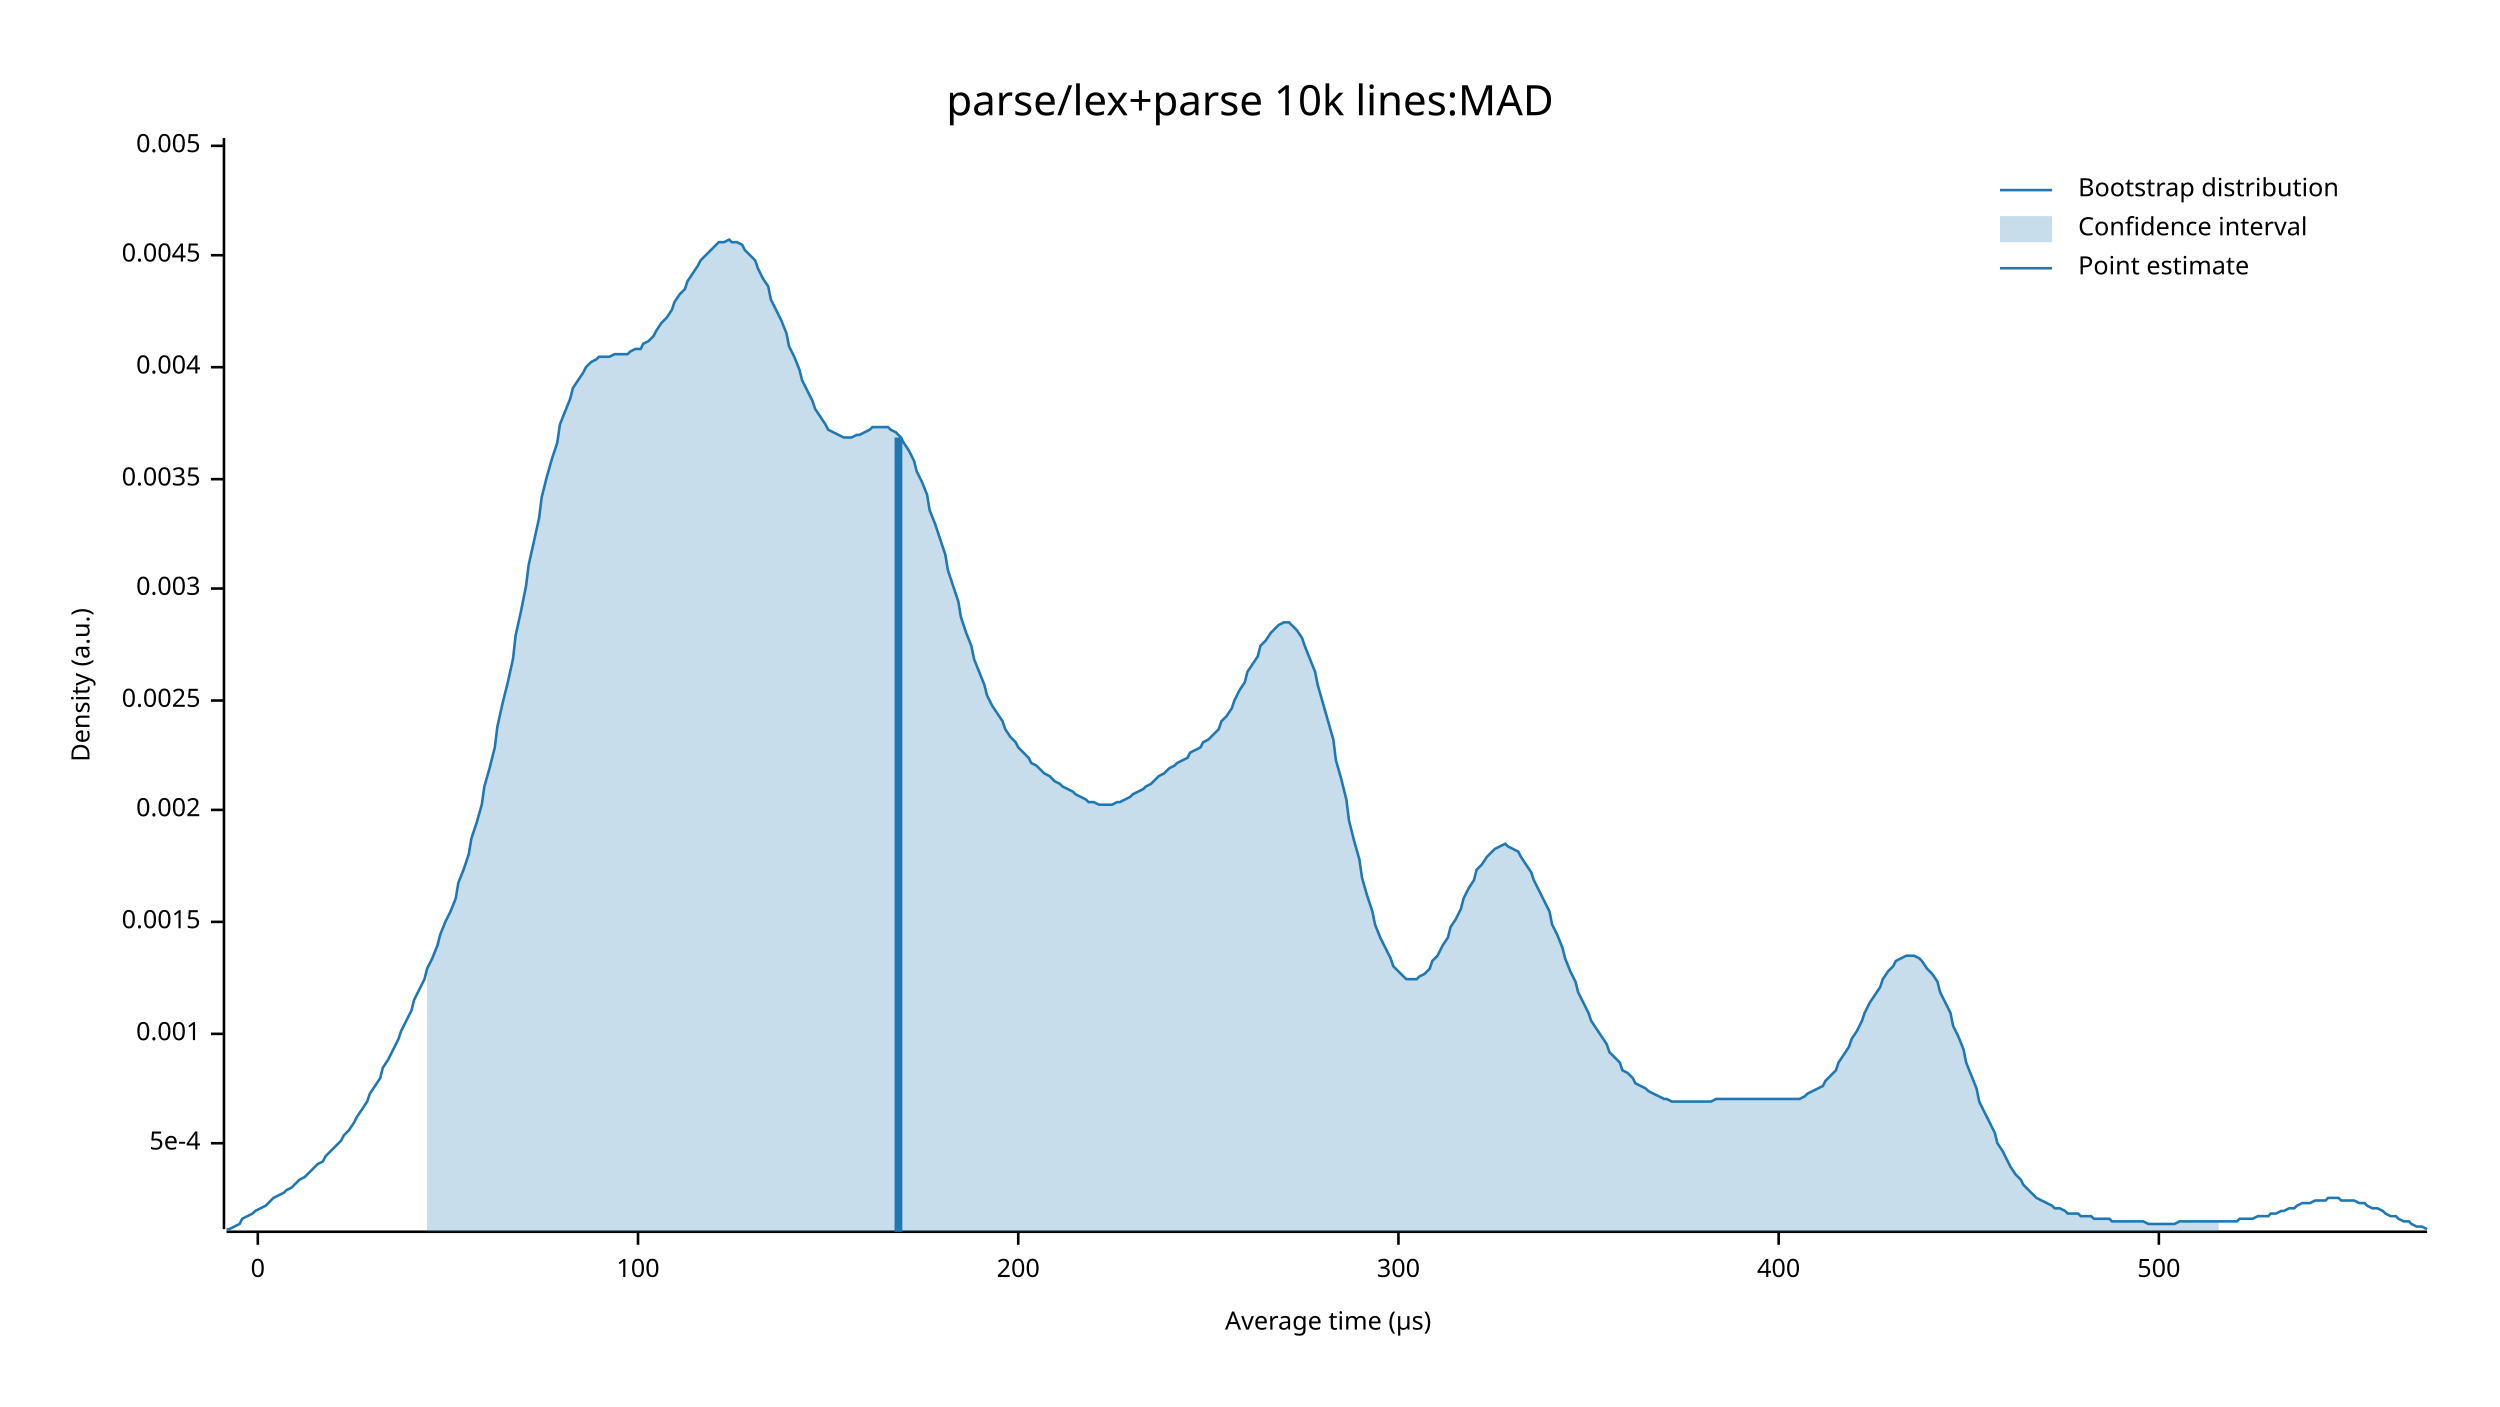
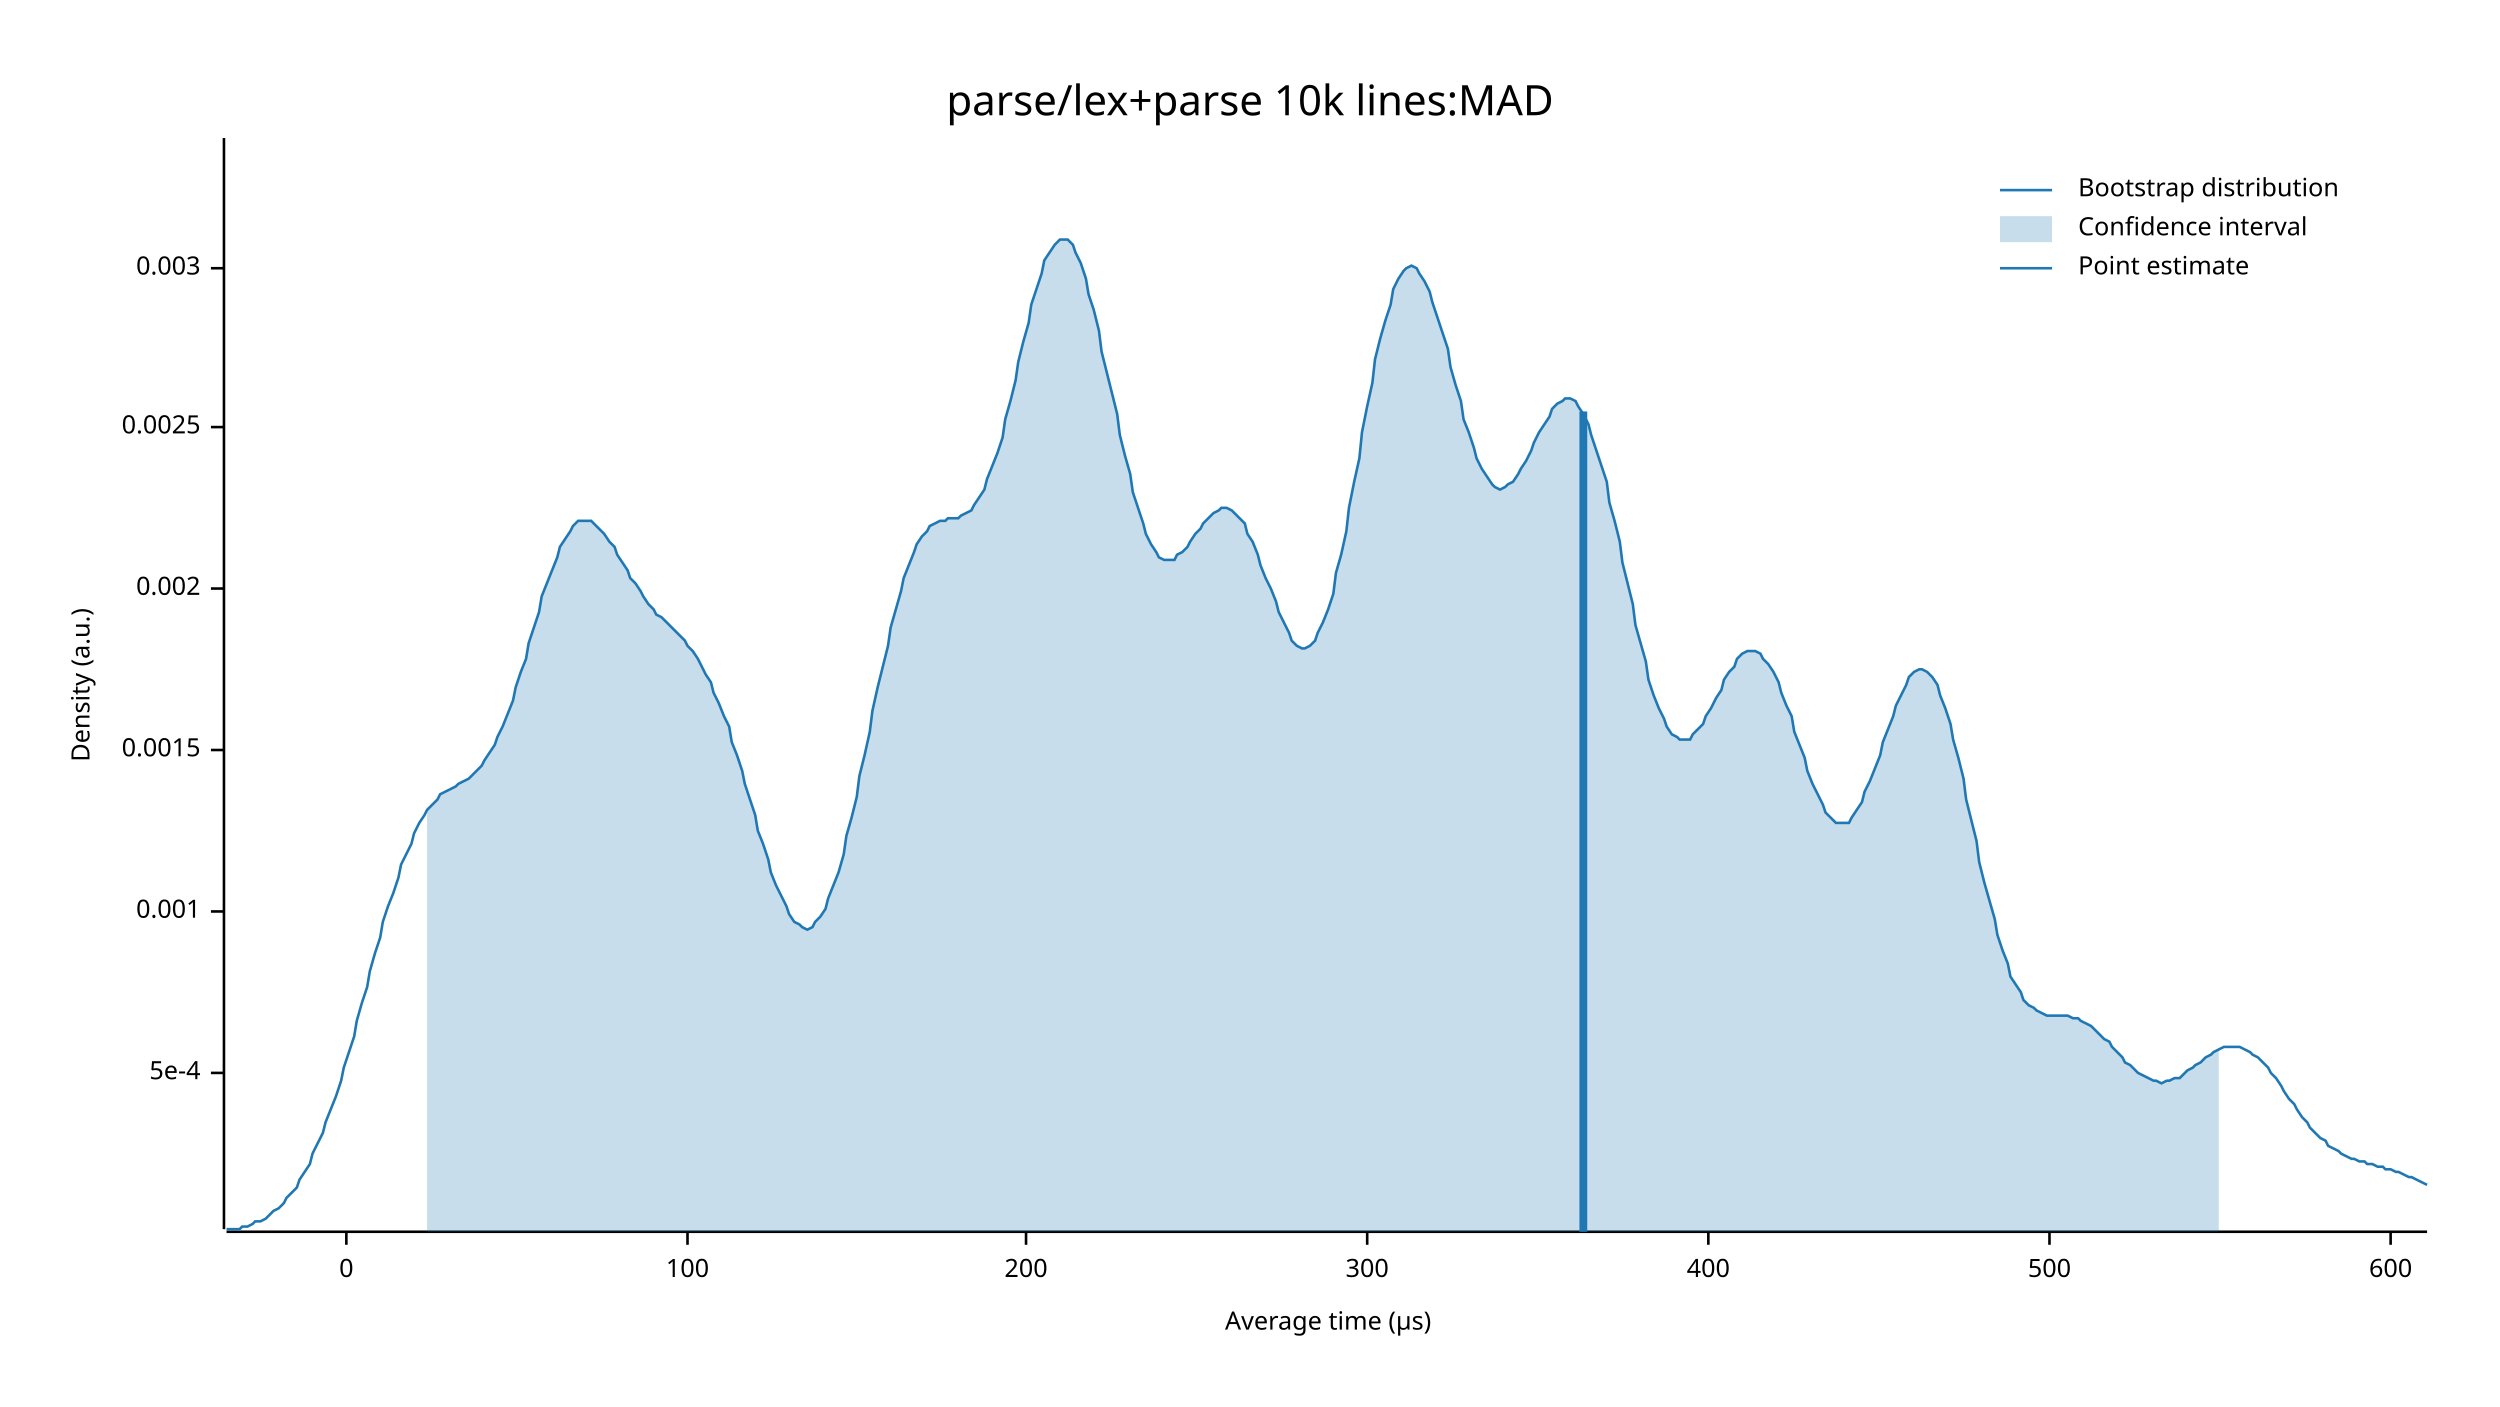
<svg xmlns="http://www.w3.org/2000/svg" width="960" height="540" viewBox="0 0 960 540">
  <text x="480" y="32" dy="0.76em" text-anchor="middle" font-family="sans-serif" font-size="16.129" opacity="1" fill="#000000">
parse/lex+parse 10k lines:MAD
</text>
  <text x="27" y="263" dy="0.76em" text-anchor="middle" font-family="sans-serif" font-size="9.677" opacity="1" fill="#000000" transform="rotate(270, 27, 263)">
Density (a.u.)
</text>
  <text x="510" y="513" dy="-0.5ex" text-anchor="middle" font-family="sans-serif" font-size="9.677" opacity="1" fill="#000000">
Average time (µs)
</text>
  <polyline fill="none" opacity="1" stroke="#000000" stroke-width="1" points="86,53 86,472 " />
-   <text x="77" y="439" dy="0.5ex" text-anchor="end" font-family="sans-serif" font-size="9.677" opacity="1" fill="#000000">
+   <text x="77" y="412" dy="0.5ex" text-anchor="end" font-family="sans-serif" font-size="9.677" opacity="1" fill="#000000">
5e-4
</text>
-   <polyline fill="none" opacity="1" stroke="#000000" stroke-width="1" points="81,439 86,439 " />
-   <text x="77" y="397" dy="0.5ex" text-anchor="end" font-family="sans-serif" font-size="9.677" opacity="1" fill="#000000">
+   <polyline fill="none" opacity="1" stroke="#000000" stroke-width="1" points="81,412 86,412 " />
+   <text x="77" y="350" dy="0.5ex" text-anchor="end" font-family="sans-serif" font-size="9.677" opacity="1" fill="#000000">
0.001
</text>
-   <polyline fill="none" opacity="1" stroke="#000000" stroke-width="1" points="81,397 86,397 " />
-   <text x="77" y="354" dy="0.5ex" text-anchor="end" font-family="sans-serif" font-size="9.677" opacity="1" fill="#000000">
+   <polyline fill="none" opacity="1" stroke="#000000" stroke-width="1" points="81,350 86,350 " />
+   <text x="77" y="288" dy="0.5ex" text-anchor="end" font-family="sans-serif" font-size="9.677" opacity="1" fill="#000000">
0.0015
</text>
-   <polyline fill="none" opacity="1" stroke="#000000" stroke-width="1" points="81,354 86,354 " />
-   <text x="77" y="311" dy="0.5ex" text-anchor="end" font-family="sans-serif" font-size="9.677" opacity="1" fill="#000000">
+   <polyline fill="none" opacity="1" stroke="#000000" stroke-width="1" points="81,288 86,288 " />
+   <text x="77" y="226" dy="0.5ex" text-anchor="end" font-family="sans-serif" font-size="9.677" opacity="1" fill="#000000">
0.002
</text>
-   <polyline fill="none" opacity="1" stroke="#000000" stroke-width="1" points="81,311 86,311 " />
-   <text x="77" y="269" dy="0.5ex" text-anchor="end" font-family="sans-serif" font-size="9.677" opacity="1" fill="#000000">
+   <polyline fill="none" opacity="1" stroke="#000000" stroke-width="1" points="81,226 86,226 " />
+   <text x="77" y="164" dy="0.5ex" text-anchor="end" font-family="sans-serif" font-size="9.677" opacity="1" fill="#000000">
0.0025
</text>
-   <polyline fill="none" opacity="1" stroke="#000000" stroke-width="1" points="81,269 86,269 " />
-   <text x="77" y="226" dy="0.5ex" text-anchor="end" font-family="sans-serif" font-size="9.677" opacity="1" fill="#000000">
+   <polyline fill="none" opacity="1" stroke="#000000" stroke-width="1" points="81,164 86,164 " />
+   <text x="77" y="103" dy="0.5ex" text-anchor="end" font-family="sans-serif" font-size="9.677" opacity="1" fill="#000000">
0.003
</text>
-   <polyline fill="none" opacity="1" stroke="#000000" stroke-width="1" points="81,226 86,226 " />
-   <text x="77" y="184" dy="0.5ex" text-anchor="end" font-family="sans-serif" font-size="9.677" opacity="1" fill="#000000">
- 0.0035
- </text>
-   <polyline fill="none" opacity="1" stroke="#000000" stroke-width="1" points="81,184 86,184 " />
-   <text x="77" y="141" dy="0.5ex" text-anchor="end" font-family="sans-serif" font-size="9.677" opacity="1" fill="#000000">
- 0.004
- </text>
-   <polyline fill="none" opacity="1" stroke="#000000" stroke-width="1" points="81,141 86,141 " />
-   <text x="77" y="98" dy="0.5ex" text-anchor="end" font-family="sans-serif" font-size="9.677" opacity="1" fill="#000000">
- 0.0045
- </text>
-   <polyline fill="none" opacity="1" stroke="#000000" stroke-width="1" points="81,98 86,98 " />
-   <text x="77" y="56" dy="0.5ex" text-anchor="end" font-family="sans-serif" font-size="9.677" opacity="1" fill="#000000">
- 0.005
- </text>
-   <polyline fill="none" opacity="1" stroke="#000000" stroke-width="1" points="81,56 86,56 " />
+   <polyline fill="none" opacity="1" stroke="#000000" stroke-width="1" points="81,103 86,103 " />
  <polyline fill="none" opacity="1" stroke="#000000" stroke-width="1" points="87,473 932,473 " />
-   <text x="99" y="483" dy="0.76em" text-anchor="middle" font-family="sans-serif" font-size="9.677" opacity="1" fill="#000000">
+   <text x="133" y="483" dy="0.76em" text-anchor="middle" font-family="sans-serif" font-size="9.677" opacity="1" fill="#000000">
0
</text>
-   <polyline fill="none" opacity="1" stroke="#000000" stroke-width="1" points="99,473 99,478 " />
-   <text x="245" y="483" dy="0.76em" text-anchor="middle" font-family="sans-serif" font-size="9.677" opacity="1" fill="#000000">
+   <polyline fill="none" opacity="1" stroke="#000000" stroke-width="1" points="133,473 133,478 " />
+   <text x="264" y="483" dy="0.76em" text-anchor="middle" font-family="sans-serif" font-size="9.677" opacity="1" fill="#000000">
100
</text>
-   <polyline fill="none" opacity="1" stroke="#000000" stroke-width="1" points="245,473 245,478 " />
-   <text x="391" y="483" dy="0.76em" text-anchor="middle" font-family="sans-serif" font-size="9.677" opacity="1" fill="#000000">
+   <polyline fill="none" opacity="1" stroke="#000000" stroke-width="1" points="264,473 264,478 " />
+   <text x="394" y="483" dy="0.76em" text-anchor="middle" font-family="sans-serif" font-size="9.677" opacity="1" fill="#000000">
200
</text>
-   <polyline fill="none" opacity="1" stroke="#000000" stroke-width="1" points="391,473 391,478 " />
-   <text x="537" y="483" dy="0.76em" text-anchor="middle" font-family="sans-serif" font-size="9.677" opacity="1" fill="#000000">
+   <polyline fill="none" opacity="1" stroke="#000000" stroke-width="1" points="394,473 394,478 " />
+   <text x="525" y="483" dy="0.76em" text-anchor="middle" font-family="sans-serif" font-size="9.677" opacity="1" fill="#000000">
300
</text>
-   <polyline fill="none" opacity="1" stroke="#000000" stroke-width="1" points="537,473 537,478 " />
-   <text x="683" y="483" dy="0.76em" text-anchor="middle" font-family="sans-serif" font-size="9.677" opacity="1" fill="#000000">
+   <polyline fill="none" opacity="1" stroke="#000000" stroke-width="1" points="525,473 525,478 " />
+   <text x="656" y="483" dy="0.76em" text-anchor="middle" font-family="sans-serif" font-size="9.677" opacity="1" fill="#000000">
400
</text>
-   <polyline fill="none" opacity="1" stroke="#000000" stroke-width="1" points="683,473 683,478 " />
-   <text x="829" y="483" dy="0.76em" text-anchor="middle" font-family="sans-serif" font-size="9.677" opacity="1" fill="#000000">
+   <polyline fill="none" opacity="1" stroke="#000000" stroke-width="1" points="656,473 656,478 " />
+   <text x="787" y="483" dy="0.76em" text-anchor="middle" font-family="sans-serif" font-size="9.677" opacity="1" fill="#000000">
500
</text>
-   <polyline fill="none" opacity="1" stroke="#000000" stroke-width="1" points="829,473 829,478 " />
-   <polyline fill="none" opacity="1" stroke="#1F78B4" stroke-width="1" points="87,472 88,472 90,471 92,470 93,468 95,467 97,466 98,465 100,464 102,463 103,462 105,460 107,459 109,458 110,457 112,456 114,454 115,453 117,452 119,450 120,449 122,447 124,446 125,444 127,442 129,440 131,438 132,436 134,434 136,431 137,429 139,426 141,423 142,420 144,417 146,414 147,410 149,407 151,403 153,399 154,396 156,392 158,388 159,384 161,380 163,376 164,372 166,368 168,363 169,359 171,354 173,350 175,345 176,339 178,334 180,328 181,322 183,316 185,309 186,302 188,295 190,287 191,279 193,270 195,262 197,253 198,244 200,235 202,225 203,217 205,208 207,199 208,191 210,183 212,176 214,170 215,163 217,158 219,153 220,149 222,146 224,143 225,141 227,139 229,138 230,137 232,137 234,137 236,136 237,136 239,136 241,136 242,135 244,134 246,134 247,132 249,131 251,129 252,127 254,124 256,122 258,119 259,116 261,113 263,111 264,108 266,105 268,102 269,100 271,98 273,96 274,95 276,93 278,93 280,92 281,93 283,93 285,94 286,96 288,98 290,100 291,103 293,107 295,110 296,115 298,119 300,123 302,128 303,133 305,137 307,142 308,146 310,150 312,154 313,157 315,160 317,163 318,165 320,166 322,167 324,168 325,168 327,168 329,167 330,167 332,166 334,165 335,164 337,164 339,164 341,164 342,165 344,166 346,168 347,170 349,173 351,177 352,181 354,185 356,190 357,196 359,201 361,207 363,213 364,219 366,225 368,231 369,237 371,243 373,248 374,253 376,258 378,263 379,267 381,271 383,274 385,277 386,280 388,283 390,285 391,287 393,289 395,291 396,293 398,294 400,296 401,297 403,298 405,300 407,301 408,302 410,303 412,304 413,305 415,306 417,307 418,308 420,308 422,309 423,309 425,309 427,309 429,308 430,308 432,307 434,306 435,305 437,304 439,303 440,302 442,301 444,299 445,298 447,297 449,295 451,294 452,293 454,292 456,291 457,289 459,288 461,287 462,285 464,284 466,282 468,280 469,277 471,275 473,272 474,269 476,265 478,262 479,258 481,255 483,252 484,248 486,246 488,243 490,241 491,240 493,239 495,239 496,240 498,242 500,245 501,248 503,253 505,258 506,263 508,270 510,277 512,284 513,292 515,299 517,307 518,315 520,323 522,330 523,337 525,344 527,350 528,355 530,360 532,364 534,368 535,371 537,373 539,375 540,376 542,376 544,376 545,375 547,374 549,372 550,369 552,367 554,363 556,360 557,356 559,353 561,349 562,345 564,341 566,338 567,334 569,332 571,329 573,327 574,326 576,325 578,324 579,325 581,326 583,327 584,329 586,332 588,335 589,338 591,342 593,346 595,350 596,355 598,359 600,364 601,368 603,373 605,377 606,381 608,385 610,389 611,392 613,395 615,398 617,401 618,404 620,406 622,408 623,411 625,412 627,414 628,416 630,417 632,418 633,419 635,420 637,421 639,422 640,422 642,423 644,423 645,423 647,423 649,423 650,423 652,423 654,423 655,423 657,423 659,422 661,422 662,422 664,422 666,422 667,422 669,422 671,422 672,422 674,422 676,422 677,422 679,422 681,422 683,422 684,422 686,422 688,422 689,422 691,422 693,421 694,420 696,419 698,418 700,417 701,415 703,413 705,411 706,408 708,405 710,402 711,399 713,396 715,392 716,389 718,385 720,382 722,379 723,376 725,373 727,371 728,369 730,368 732,367 733,367 735,367 737,368 738,369 740,372 742,374 744,377 745,381 747,385 749,389 750,394 752,398 754,403 755,408 757,413 759,418 760,423 762,427 764,431 766,435 767,439 769,442 771,446 772,448 774,451 776,453 777,455 779,457 781,459 782,460 784,461 786,462 788,463 789,464 791,464 793,465 794,466 796,466 798,466 799,467 801,467 803,467 804,468 806,468 808,468 810,468 811,469 813,469 815,469 816,469 818,469 820,469 821,469 823,469 825,470 827,470 828,470 830,470 832,470 833,470 835,470 837,469 838,469 840,469 842,469 843,469 845,469 847,469 849,469 850,469 852,469 854,469 855,469 857,469 859,469 860,468 862,468 864,468 865,468 867,467 869,467 871,467 872,466 874,466 876,465 877,465 879,464 881,464 882,463 884,462 886,462 887,462 889,461 891,461 893,461 894,460 896,460 898,460 899,461 901,461 903,461 904,461 906,462 908,462 909,463 911,464 913,464 915,465 916,466 918,467 920,467 921,468 923,469 925,469 926,470 928,471 930,471 932,472 " />
-   <polygon opacity="0.25" fill="#1F78B4" points="164,372 166,368 168,363 169,359 171,354 173,350 175,345 176,339 178,334 180,328 181,322 183,316 185,309 186,302 188,295 190,287 191,279 193,270 195,262 197,253 198,244 200,235 202,225 203,217 205,208 207,199 208,191 210,183 212,176 214,170 215,163 217,158 219,153 220,149 222,146 224,143 225,141 227,139 229,138 230,137 232,137 234,137 236,136 237,136 239,136 241,136 242,135 244,134 246,134 247,132 249,131 251,129 252,127 254,124 256,122 258,119 259,116 261,113 263,111 264,108 266,105 268,102 269,100 271,98 273,96 274,95 276,93 278,93 280,92 281,93 283,93 285,94 286,96 288,98 290,100 291,103 293,107 295,110 296,115 298,119 300,123 302,128 303,133 305,137 307,142 308,146 310,150 312,154 313,157 315,160 317,163 318,165 320,166 322,167 324,168 325,168 327,168 329,167 330,167 332,166 334,165 335,164 337,164 339,164 341,164 342,165 344,166 346,168 347,170 349,173 351,177 352,181 354,185 356,190 357,196 359,201 361,207 363,213 364,219 366,225 368,231 369,237 371,243 373,248 374,253 376,258 378,263 379,267 381,271 383,274 385,277 386,280 388,283 390,285 391,287 393,289 395,291 396,293 398,294 400,296 401,297 403,298 405,300 407,301 408,302 410,303 412,304 413,305 415,306 417,307 418,308 420,308 422,309 423,309 425,309 427,309 429,308 430,308 432,307 434,306 435,305 437,304 439,303 440,302 442,301 444,299 445,298 447,297 449,295 451,294 452,293 454,292 456,291 457,289 459,288 461,287 462,285 464,284 466,282 468,280 469,277 471,275 473,272 474,269 476,265 478,262 479,258 481,255 483,252 484,248 486,246 488,243 490,241 491,240 493,239 495,239 496,240 498,242 500,245 501,248 503,253 505,258 506,263 508,270 510,277 512,284 513,292 515,299 517,307 518,315 520,323 522,330 523,337 525,344 527,350 528,355 530,360 532,364 534,368 535,371 537,373 539,375 540,376 542,376 544,376 545,375 547,374 549,372 550,369 552,367 554,363 556,360 557,356 559,353 561,349 562,345 564,341 566,338 567,334 569,332 571,329 573,327 574,326 576,325 578,324 579,325 581,326 583,327 584,329 586,332 588,335 589,338 591,342 593,346 595,350 596,355 598,359 600,364 601,368 603,373 605,377 606,381 608,385 610,389 611,392 613,395 615,398 617,401 618,404 620,406 622,408 623,411 625,412 627,414 628,416 630,417 632,418 633,419 635,420 637,421 639,422 640,422 642,423 644,423 645,423 647,423 649,423 650,423 652,423 654,423 655,423 657,423 659,422 661,422 662,422 664,422 666,422 667,422 669,422 671,422 672,422 674,422 676,422 677,422 679,422 681,422 683,422 684,422 686,422 688,422 689,422 691,422 693,421 694,420 696,419 698,418 700,417 701,415 703,413 705,411 706,408 708,405 710,402 711,399 713,396 715,392 716,389 718,385 720,382 722,379 723,376 725,373 727,371 728,369 730,368 732,367 733,367 735,367 737,368 738,369 740,372 742,374 744,377 745,381 747,385 749,389 750,394 752,398 754,403 755,408 757,413 759,418 760,423 762,427 764,431 766,435 767,439 769,442 771,446 772,448 774,451 776,453 777,455 779,457 781,459 782,460 784,461 786,462 788,463 789,464 791,464 793,465 794,466 796,466 798,466 799,467 801,467 803,467 804,468 806,468 808,468 810,468 811,469 813,469 815,469 816,469 818,469 820,469 821,469 823,469 825,470 827,470 828,470 830,470 832,470 833,470 835,470 837,469 838,469 840,469 842,469 843,469 845,469 847,469 849,469 850,469 852,469 852,473 164,473 " />
-   <polyline fill="none" opacity="1" stroke="#1F78B4" stroke-width="3" points="345,473 345,168 " />
+   <polyline fill="none" opacity="1" stroke="#000000" stroke-width="1" points="787,473 787,478 " />
+   <text x="918" y="483" dy="0.76em" text-anchor="middle" font-family="sans-serif" font-size="9.677" opacity="1" fill="#000000">
+ 600
+ </text>
+   <polyline fill="none" opacity="1" stroke="#000000" stroke-width="1" points="918,473 918,478 " />
+   <polyline fill="none" opacity="1" stroke="#1F78B4" stroke-width="1" points="87,472 88,472 90,472 92,472 93,471 95,471 97,470 98,469 100,469 102,468 103,467 105,465 107,464 109,462 110,460 112,458 114,456 115,453 117,450 119,447 120,443 122,439 124,435 125,431 127,426 129,421 131,415 132,410 134,404 136,398 137,392 139,385 141,379 142,373 144,366 146,360 147,354 149,348 151,343 153,337 154,332 156,328 158,324 159,320 161,316 163,313 164,311 166,309 168,307 169,305 171,304 173,303 175,302 176,301 178,300 180,299 181,298 183,296 185,294 186,292 188,289 190,286 191,283 193,279 195,274 197,269 198,264 200,258 202,253 203,247 205,241 207,235 208,229 210,224 212,219 214,214 215,210 217,207 219,204 220,202 222,200 224,200 225,200 227,200 229,202 230,203 232,205 234,208 236,210 237,213 239,216 241,219 242,222 244,224 246,227 247,229 249,232 251,234 252,236 254,237 256,239 258,241 259,242 261,244 263,246 264,248 266,250 268,253 269,255 271,259 273,262 274,266 276,270 278,275 280,279 281,285 283,290 285,296 286,301 288,307 290,313 291,319 293,324 295,330 296,335 298,340 300,344 302,348 303,351 305,354 307,355 308,356 310,357 312,356 313,354 315,352 317,349 318,345 320,340 322,335 324,328 325,321 327,314 329,306 330,298 332,290 334,281 335,273 337,264 339,256 341,248 342,241 344,234 346,227 347,222 349,217 351,212 352,209 354,206 356,204 357,202 359,201 361,200 363,200 364,199 366,199 368,199 369,198 371,197 373,196 374,194 376,191 378,188 379,184 381,179 383,174 385,168 386,161 388,154 390,146 391,139 393,131 395,124 396,117 398,111 400,105 401,100 403,97 405,94 407,92 408,92 410,92 412,94 413,97 415,101 417,107 418,113 420,119 422,127 423,135 425,143 427,151 429,159 430,167 432,175 434,182 435,189 437,195 439,201 440,205 442,209 444,212 445,214 447,215 449,215 451,215 452,213 454,212 456,210 457,208 459,205 461,203 462,201 464,199 466,197 468,196 469,195 471,195 473,196 474,197 476,199 478,201 479,205 481,208 483,213 484,217 486,222 488,226 490,231 491,235 493,239 495,243 496,246 498,248 500,249 501,249 503,248 505,246 506,243 508,239 510,234 512,228 513,220 515,213 517,204 518,195 520,185 522,176 523,166 525,156 527,147 528,138 530,130 532,123 534,117 535,111 537,107 539,104 540,103 542,102 544,103 545,105 547,108 549,112 550,116 552,122 554,128 556,134 557,141 559,148 561,154 562,161 564,166 566,172 567,176 569,180 571,183 573,186 574,187 576,188 578,187 579,186 581,185 583,182 584,180 586,177 588,173 589,170 591,166 593,163 595,160 596,157 598,155 600,154 601,153 603,153 605,154 606,156 608,159 610,163 611,167 613,173 615,179 617,185 618,193 620,200 622,208 623,216 625,224 627,232 628,240 630,247 632,254 633,261 635,267 637,272 639,276 640,279 642,282 644,283 645,284 647,284 649,284 650,282 652,280 654,278 655,275 657,272 659,268 661,265 662,261 664,258 666,256 667,253 669,251 671,250 672,250 674,250 676,251 677,253 679,255 681,258 683,262 684,266 686,271 688,275 689,281 691,286 693,291 694,296 696,301 698,305 700,309 701,312 703,314 705,316 706,316 708,316 710,316 711,314 713,311 715,308 716,304 718,300 720,295 722,290 723,285 725,280 727,275 728,271 730,267 732,263 733,260 735,258 737,257 738,257 740,258 742,260 744,263 745,267 747,272 749,278 750,284 752,291 754,299 755,307 757,315 759,323 760,331 762,339 764,346 766,353 767,359 769,365 771,370 772,375 774,378 776,381 777,384 779,386 781,387 782,388 784,389 786,390 788,390 789,390 791,390 793,390 794,390 796,391 798,391 799,392 801,393 803,394 804,395 806,397 808,399 810,400 811,402 813,404 815,406 816,408 818,409 820,411 821,412 823,413 825,414 827,415 828,415 830,416 832,415 833,415 835,414 837,414 838,413 840,411 842,410 843,409 845,408 847,406 849,405 850,404 852,403 854,402 855,402 857,402 859,402 860,402 862,403 864,404 865,405 867,406 869,408 871,410 872,412 874,414 876,417 877,419 879,422 881,424 882,426 884,429 886,431 887,433 889,435 891,437 893,438 894,440 896,441 898,442 899,443 901,444 903,445 904,445 906,446 908,446 909,447 911,447 913,448 915,448 916,449 918,449 920,450 921,450 923,451 925,452 926,452 928,453 930,454 932,455 " />
+   <polygon opacity="0.25" fill="#1F78B4" points="164,311 166,309 168,307 169,305 171,304 173,303 175,302 176,301 178,300 180,299 181,298 183,296 185,294 186,292 188,289 190,286 191,283 193,279 195,274 197,269 198,264 200,258 202,253 203,247 205,241 207,235 208,229 210,224 212,219 214,214 215,210 217,207 219,204 220,202 222,200 224,200 225,200 227,200 229,202 230,203 232,205 234,208 236,210 237,213 239,216 241,219 242,222 244,224 246,227 247,229 249,232 251,234 252,236 254,237 256,239 258,241 259,242 261,244 263,246 264,248 266,250 268,253 269,255 271,259 273,262 274,266 276,270 278,275 280,279 281,285 283,290 285,296 286,301 288,307 290,313 291,319 293,324 295,330 296,335 298,340 300,344 302,348 303,351 305,354 307,355 308,356 310,357 312,356 313,354 315,352 317,349 318,345 320,340 322,335 324,328 325,321 327,314 329,306 330,298 332,290 334,281 335,273 337,264 339,256 341,248 342,241 344,234 346,227 347,222 349,217 351,212 352,209 354,206 356,204 357,202 359,201 361,200 363,200 364,199 366,199 368,199 369,198 371,197 373,196 374,194 376,191 378,188 379,184 381,179 383,174 385,168 386,161 388,154 390,146 391,139 393,131 395,124 396,117 398,111 400,105 401,100 403,97 405,94 407,92 408,92 410,92 412,94 413,97 415,101 417,107 418,113 420,119 422,127 423,135 425,143 427,151 429,159 430,167 432,175 434,182 435,189 437,195 439,201 440,205 442,209 444,212 445,214 447,215 449,215 451,215 452,213 454,212 456,210 457,208 459,205 461,203 462,201 464,199 466,197 468,196 469,195 471,195 473,196 474,197 476,199 478,201 479,205 481,208 483,213 484,217 486,222 488,226 490,231 491,235 493,239 495,243 496,246 498,248 500,249 501,249 503,248 505,246 506,243 508,239 510,234 512,228 513,220 515,213 517,204 518,195 520,185 522,176 523,166 525,156 527,147 528,138 530,130 532,123 534,117 535,111 537,107 539,104 540,103 542,102 544,103 545,105 547,108 549,112 550,116 552,122 554,128 556,134 557,141 559,148 561,154 562,161 564,166 566,172 567,176 569,180 571,183 573,186 574,187 576,188 578,187 579,186 581,185 583,182 584,180 586,177 588,173 589,170 591,166 593,163 595,160 596,157 598,155 600,154 601,153 603,153 605,154 606,156 608,159 610,163 611,167 613,173 615,179 617,185 618,193 620,200 622,208 623,216 625,224 627,232 628,240 630,247 632,254 633,261 635,267 637,272 639,276 640,279 642,282 644,283 645,284 647,284 649,284 650,282 652,280 654,278 655,275 657,272 659,268 661,265 662,261 664,258 666,256 667,253 669,251 671,250 672,250 674,250 676,251 677,253 679,255 681,258 683,262 684,266 686,271 688,275 689,281 691,286 693,291 694,296 696,301 698,305 700,309 701,312 703,314 705,316 706,316 708,316 710,316 711,314 713,311 715,308 716,304 718,300 720,295 722,290 723,285 725,280 727,275 728,271 730,267 732,263 733,260 735,258 737,257 738,257 740,258 742,260 744,263 745,267 747,272 749,278 750,284 752,291 754,299 755,307 757,315 759,323 760,331 762,339 764,346 766,353 767,359 769,365 771,370 772,375 774,378 776,381 777,384 779,386 781,387 782,388 784,389 786,390 788,390 789,390 791,390 793,390 794,390 796,391 798,391 799,392 801,393 803,394 804,395 806,397 808,399 810,400 811,402 813,404 815,406 816,408 818,409 820,411 821,412 823,413 825,414 827,415 828,415 830,416 832,415 833,415 835,414 837,414 838,413 840,411 842,410 843,409 845,408 847,406 849,405 850,404 852,403 852,473 164,473 " />
+   <polyline fill="none" opacity="1" stroke="#1F78B4" stroke-width="3" points="608,473 608,158 " />
  <text x="798" y="68" dy="0.76em" text-anchor="start" font-family="sans-serif" font-size="9.677" opacity="1" fill="#000000">
Bootstrap distribution
</text>
  <text x="798" y="83" dy="0.76em" text-anchor="start" font-family="sans-serif" font-size="9.677" opacity="1" fill="#000000">
Confidence interval
</text>
  <text x="798" y="98" dy="0.76em" text-anchor="start" font-family="sans-serif" font-size="9.677" opacity="1" fill="#000000">
Point estimate
</text>
  <polyline fill="none" opacity="1" stroke="#1F78B4" stroke-width="1" points="768,73 788,73 " />
  <rect x="768" y="83" width="20" height="10" opacity="0.25" fill="#1F78B4" stroke="none" />
  <polyline fill="none" opacity="1" stroke="#1F78B4" stroke-width="1" points="768,103 788,103 " />
</svg>
